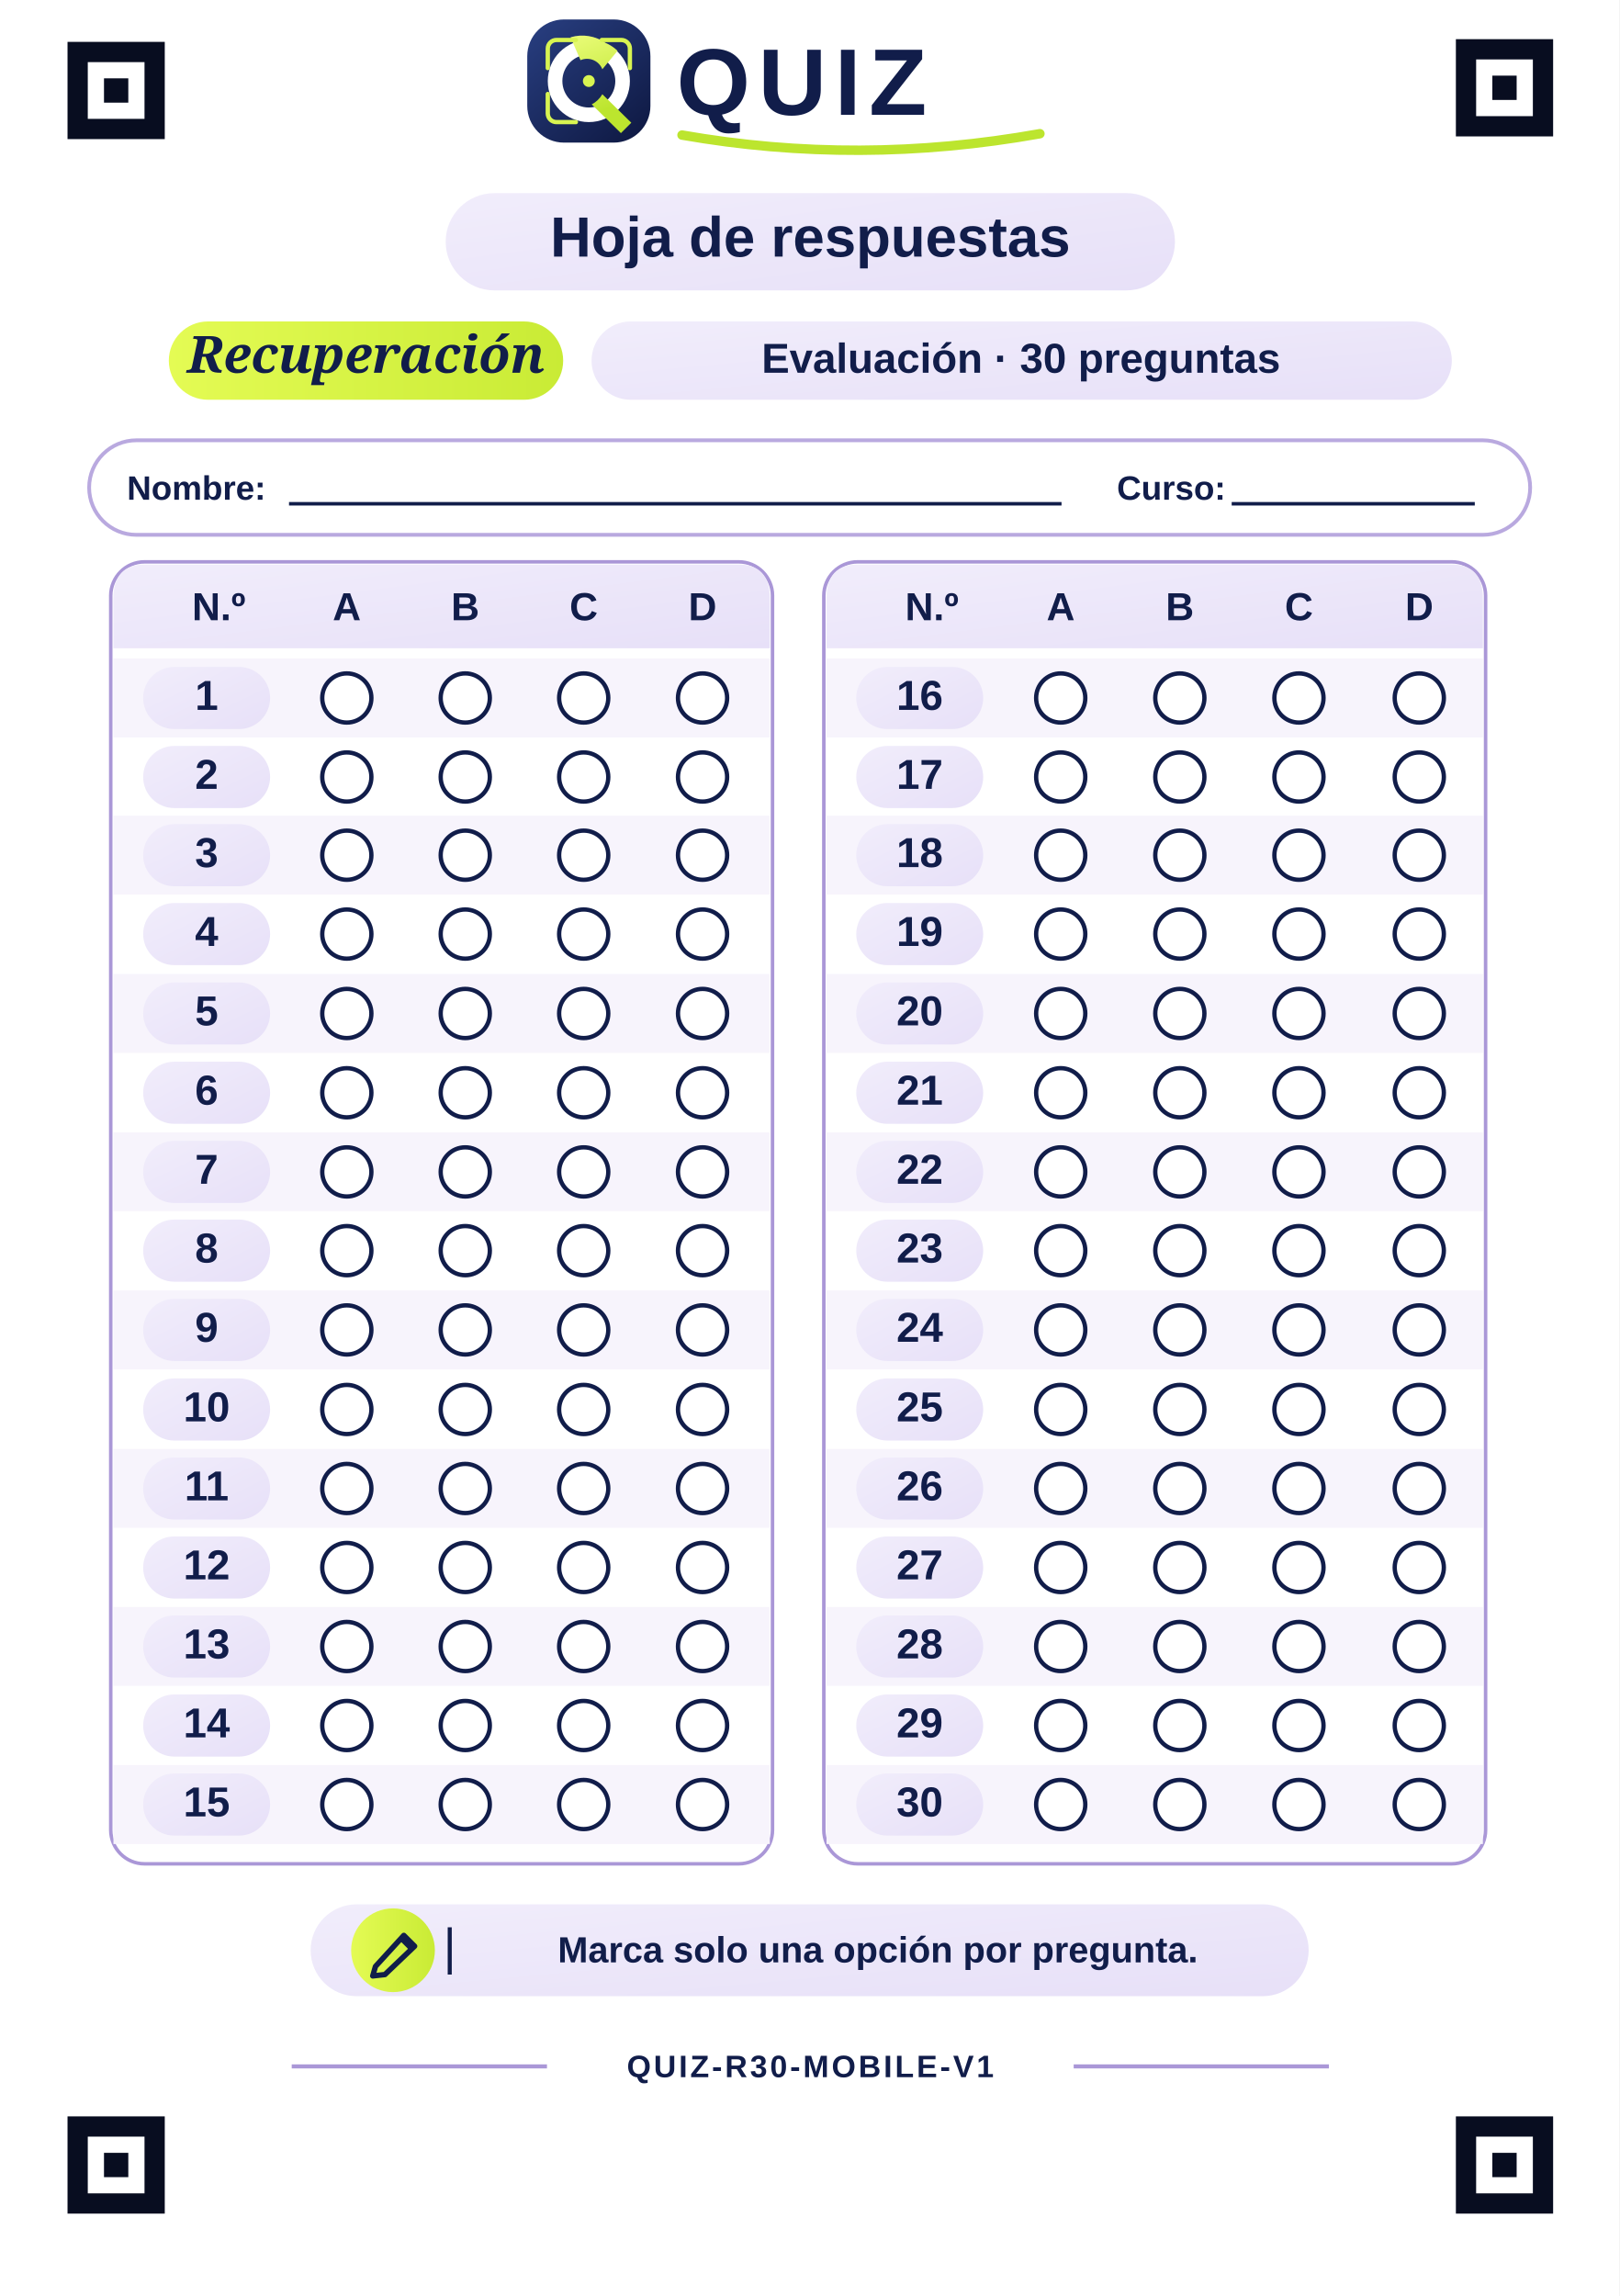
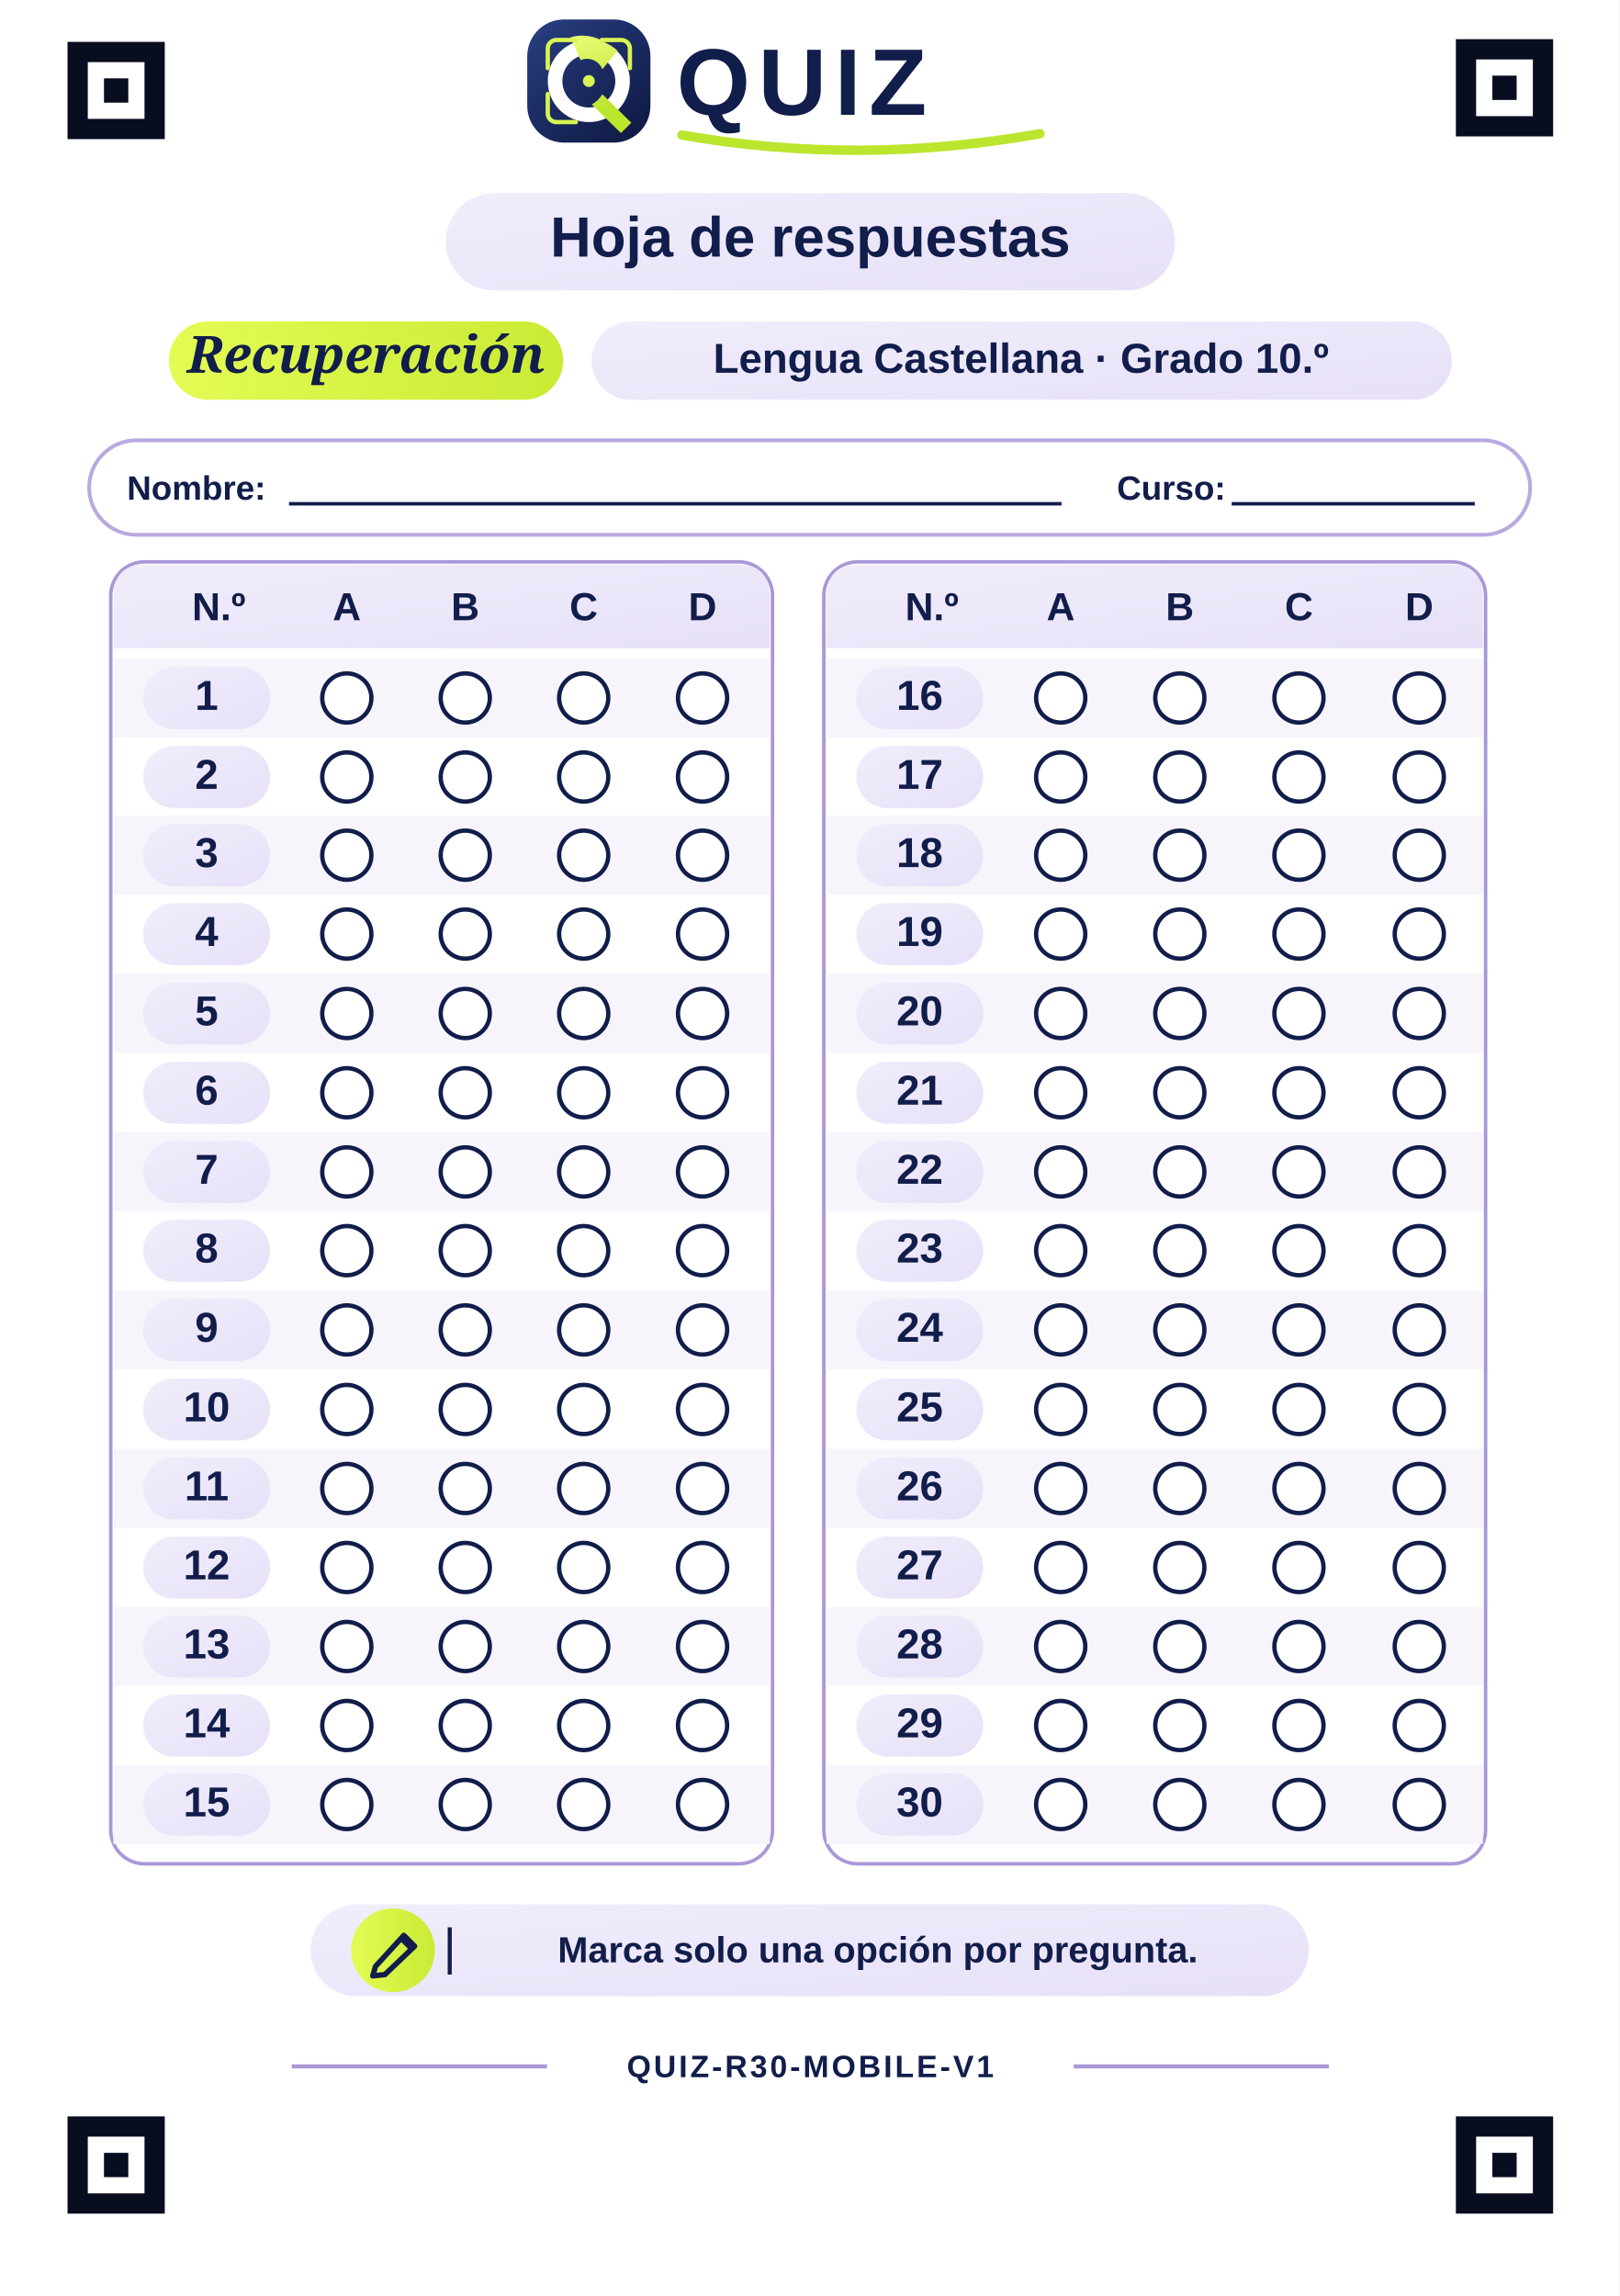
<svg xmlns="http://www.w3.org/2000/svg" width="1199" height="1700" viewBox="0 0 1199 1700" role="img" aria-labelledby="title desc">
  <rect width="1199" height="1700" fill="#ffffff" />
  <defs>
    <linearGradient id="lav" x1="0" y1="0" x2="1" y2="1">
      <stop stop-color="#f1edfb" />
      <stop offset="1" stop-color="#e7e0f8" />
    </linearGradient>
    <linearGradient id="lime" x1="0" y1="0" x2="1" y2="0">
      <stop stop-color="#e4fb54" />
      <stop offset="1" stop-color="#c9eb35" />
    </linearGradient>
    <style>
    .navy{fill:#111d4a} .muted{fill:#5d6578} .title{font-family:Arial,Helvetica,sans-serif;font-weight:800;fill:#111d4a}
    .small{font-family:Arial,Helvetica,sans-serif;font-weight:600;fill:#111d4a}
    .qnum{font-family:Arial,Helvetica,sans-serif;font-size:31px;font-weight:800;fill:#111d4a;text-anchor:middle;dominant-baseline:middle}
    .colhead{font-family:Arial,Helvetica,sans-serif;font-size:29px;font-weight:800;fill:#111d4a;text-anchor:middle;dominant-baseline:middle}
    .bubble{fill:#fff;stroke:#111d4a;stroke-width:3.2}
  </style>
  </defs>
  <g>
    <rect x="50" y="31" width="72" height="72" fill="#080d20" />
    <rect x="65" y="46" width="42" height="42" fill="#fff" />
    <rect x="77" y="58" width="18" height="18" fill="#080d20" />
  </g>
  <g>
    <rect x="1078" y="29" width="72" height="72" fill="#080d20" />
    <rect x="1093" y="44" width="42" height="42" fill="#fff" />
    <rect x="1105" y="56" width="18" height="18" fill="#080d20" />
  </g>
  <g>
    <rect x="50" y="1567" width="72" height="72" fill="#080d20" />
    <rect x="65" y="1582" width="42" height="42" fill="#fff" />
    <rect x="77" y="1594" width="18" height="18" fill="#080d20" />
  </g>
  <g>
    <rect x="1078" y="1567" width="72" height="72" fill="#080d20" />
    <rect x="1093" y="1582" width="42" height="42" fill="#fff" />
    <rect x="1105" y="1594" width="18" height="18" fill="#080d20" />
  </g>
  <g transform="translate(388 12)">
    <svg x="0" y="0" width="96" height="96" viewBox="0 0 120 120" aria-label="Logotipo QUIZ">
      <defs>
        <linearGradient id="quizMarkNavy" x1="18" y1="12" x2="103" y2="110" gradientUnits="userSpaceOnUse">
          <stop stop-color="#263B7B" />
          <stop offset="1" stop-color="#101B46" />
        </linearGradient>
        <linearGradient id="quizMarkLime" x1="72" y1="10" x2="98" y2="78" gradientUnits="userSpaceOnUse">
          <stop stop-color="#E8FB76" />
          <stop offset="1" stop-color="#BCE52E" />
        </linearGradient>
      </defs>
      <rect x="3" y="3" width="114" height="114" rx="34" fill="url(#quizMarkNavy)" />
      <path d="M60 22c-20.99 0-38 17.01-38 38s17.01 38 38 38 38-17.01 38-38S80.99 22 60 22Zm0 13.5c13.53 0 24.5 10.97 24.5 24.5S73.53 84.5 60 84.5 35.5 73.53 35.5 60 46.47 35.5 60 35.5Z" fill="#fff" />
      <path d="M75.7 24.8a38 38 0 0 1 10.9 7.2L72.5 49.1a15.2 15.2 0 0 0-20.2-8.4l-9.2-21.2a38 38 0 0 1 32.6 5.3Z" fill="url(#quizMarkLime)" />
      <path d="m72.5 72.2 26.8 26.4-9.6 9.6-27-26.6a24.4 24.4 0 0 0 9.8-9.4Z" fill="url(#quizMarkLime)" />
      <path d="M22 48V30a8 8 0 0 1 8-8h18M98 48V30a8 8 0 0 0-8-8H72M22 72v18a8 8 0 0 0 8 8h18" fill="none" stroke="#D8F451" stroke-width="4" stroke-linecap="round" />
      <circle cx="60" cy="60" r="5.5" fill="#D8F451" />
    </svg>
    <text x="113" y="73" font-family="Arial Black,Arial,Helvetica,sans-serif" font-size="70" font-weight="900" letter-spacing="6" fill="#111d4a">QUIZ</text>
    <path d="M117 88 Q248 111 382 87" fill="none" stroke="#BCE52E" stroke-width="7" stroke-linecap="round" />
  </g>
  <rect x="330" y="143" width="540" height="72" rx="36" fill="url(#lav)" />
  <text x="600" y="190" class="title" font-size="42" text-anchor="middle">Hoja de respuestas</text>
-   <rect x="125" y="238" width="292" height="58" rx="29" fill="url(#lime)" />
-   <text x="271" y="276" font-family="Georgia,serif" font-size="38" font-style="italic" font-weight="700" fill="#111d4a" text-anchor="middle">Recuperación</text>
+   <rect id="sheetTypePill" x="125" y="238" width="292" height="58" rx="29" fill="url(#lime)" />
+   <text id="sheetTypeLabel" x="271" y="276" font-family="Georgia,serif" font-size="38" font-style="italic" font-weight="700" fill="#111d4a" text-anchor="middle">Recuperación</text>
  <rect x="438" y="238" width="637" height="58" rx="29" fill="url(#lav)" />
-   <text x="756" y="276" class="small" font-size="31" text-anchor="middle">Evaluación · 30 preguntas</text>
+   <text id="sheetSubjectLine" x="756" y="276" class="small" font-size="31" text-anchor="middle">Lengua Castellana · Grado 10.º</text>
  <rect x="66" y="326" width="1067" height="70" rx="35" fill="#fff" stroke="#b9a9df" stroke-width="2.8" />
  <text x="94" y="370" class="title" font-size="25">Nombre:</text>
  <line x1="214" y1="373" x2="786" y2="373" stroke="#111d4a" stroke-width="2.6" />
  <text x="827" y="370" class="title" font-size="25">Curso:</text>
  <line x1="912" y1="373" x2="1092" y2="373" stroke="#111d4a" stroke-width="2.6" />
  <rect x="82" y="416" width="490" height="964" rx="25" fill="#fff" stroke="#aa97d7" stroke-width="2.6" />
  <path d="M107 418 H547 Q570 418 570 443 V480 H84 V443 Q84 418 107 418Z" fill="url(#lav)" />
  <rect x="610" y="416" width="490" height="964" rx="25" fill="#fff" stroke="#aa97d7" stroke-width="2.6" />
  <path d="M635 418 H1075 Q1098 418 1098 443 V480 H612 V443 Q612 418 635 418Z" fill="url(#lav)" />
  <text x="162" y="451" class="colhead">N.º</text>
  <text x="256.8" y="451" class="colhead">A</text>
  <text x="344.5" y="451" class="colhead">B</text>
  <text x="432.2" y="451" class="colhead">C</text>
  <text x="520.2" y="451" class="colhead">D</text>
  <text x="690" y="451" class="colhead">N.º</text>
  <text x="785.4" y="451" class="colhead">A</text>
  <text x="873.6" y="451" class="colhead">B</text>
  <text x="961.8" y="451" class="colhead">C</text>
  <text x="1050.9" y="451" class="colhead">D</text>
  <rect x="84" y="487.55" width="486" height="58.5" fill="#f7f4fc" />
  <rect x="106" y="493.8" width="94" height="46" rx="23" fill="url(#lav)" />
  <text x="153" y="516.8" class="qnum">1</text>
  <circle cx="256.8" cy="516.8" r="18.2" class="bubble" />
  <circle cx="344.5" cy="516.8" r="18.2" class="bubble" />
  <circle cx="432.2" cy="516.8" r="18.2" class="bubble" />
  <circle cx="520.2" cy="516.8" r="18.2" class="bubble" />
  <rect x="84" y="546.05" width="486" height="58.5" fill="#ffffff" />
  <rect x="106" y="552.3" width="94" height="46" rx="23" fill="url(#lav)" />
  <text x="153" y="575.3" class="qnum">2</text>
  <circle cx="256.8" cy="575.3" r="18.2" class="bubble" />
  <circle cx="344.5" cy="575.3" r="18.2" class="bubble" />
  <circle cx="432.2" cy="575.3" r="18.2" class="bubble" />
  <circle cx="520.2" cy="575.3" r="18.2" class="bubble" />
  <rect x="84" y="603.95" width="486" height="58.5" fill="#f7f4fc" />
  <rect x="106" y="610.2" width="94" height="46" rx="23" fill="url(#lav)" />
  <text x="153" y="633.2" class="qnum">3</text>
  <circle cx="256.8" cy="633.2" r="18.2" class="bubble" />
  <circle cx="344.5" cy="633.2" r="18.2" class="bubble" />
  <circle cx="432.2" cy="633.2" r="18.2" class="bubble" />
  <circle cx="520.2" cy="633.2" r="18.2" class="bubble" />
  <rect x="84" y="662.35" width="486" height="58.5" fill="#ffffff" />
  <rect x="106" y="668.6" width="94" height="46" rx="23" fill="url(#lav)" />
  <text x="153" y="691.6" class="qnum">4</text>
  <circle cx="256.8" cy="691.6" r="18.2" class="bubble" />
  <circle cx="344.5" cy="691.6" r="18.2" class="bubble" />
  <circle cx="432.2" cy="691.6" r="18.2" class="bubble" />
  <circle cx="520.2" cy="691.6" r="18.2" class="bubble" />
  <rect x="84" y="721.15" width="486" height="58.5" fill="#f7f4fc" />
  <rect x="106" y="727.4" width="94" height="46" rx="23" fill="url(#lav)" />
  <text x="153" y="750.4" class="qnum">5</text>
  <circle cx="256.8" cy="750.4" r="18.2" class="bubble" />
  <circle cx="344.5" cy="750.4" r="18.2" class="bubble" />
  <circle cx="432.2" cy="750.4" r="18.2" class="bubble" />
  <circle cx="520.2" cy="750.4" r="18.2" class="bubble" />
  <rect x="84" y="779.85" width="486" height="58.5" fill="#ffffff" />
  <rect x="106" y="786.1" width="94" height="46" rx="23" fill="url(#lav)" />
  <text x="153" y="809.1" class="qnum">6</text>
  <circle cx="256.8" cy="809.1" r="18.2" class="bubble" />
  <circle cx="344.5" cy="809.1" r="18.2" class="bubble" />
  <circle cx="432.2" cy="809.1" r="18.2" class="bubble" />
  <circle cx="520.2" cy="809.1" r="18.2" class="bubble" />
  <rect x="84" y="838.45" width="486" height="58.5" fill="#f7f4fc" />
  <rect x="106" y="844.7" width="94" height="46" rx="23" fill="url(#lav)" />
  <text x="153" y="867.7" class="qnum">7</text>
  <circle cx="256.8" cy="867.7" r="18.2" class="bubble" />
  <circle cx="344.5" cy="867.7" r="18.2" class="bubble" />
  <circle cx="432.2" cy="867.7" r="18.2" class="bubble" />
  <circle cx="520.2" cy="867.7" r="18.2" class="bubble" />
  <rect x="84" y="896.75" width="486" height="58.5" fill="#ffffff" />
  <rect x="106" y="903" width="94" height="46" rx="23" fill="url(#lav)" />
  <text x="153" y="926" class="qnum">8</text>
  <circle cx="256.8" cy="926" r="18.2" class="bubble" />
  <circle cx="344.5" cy="926" r="18.2" class="bubble" />
  <circle cx="432.2" cy="926" r="18.2" class="bubble" />
  <circle cx="520.2" cy="926" r="18.2" class="bubble" />
  <rect x="84" y="955.45" width="486" height="58.5" fill="#f7f4fc" />
  <rect x="106" y="961.7" width="94" height="46" rx="23" fill="url(#lav)" />
  <text x="153" y="984.7" class="qnum">9</text>
  <circle cx="256.8" cy="984.7" r="18.2" class="bubble" />
  <circle cx="344.5" cy="984.7" r="18.2" class="bubble" />
  <circle cx="432.2" cy="984.7" r="18.2" class="bubble" />
  <circle cx="520.2" cy="984.7" r="18.2" class="bubble" />
  <rect x="84" y="1014.35" width="486" height="58.5" fill="#ffffff" />
  <rect x="106" y="1020.6" width="94" height="46" rx="23" fill="url(#lav)" />
  <text x="153" y="1043.6" class="qnum">10</text>
  <circle cx="256.8" cy="1043.6" r="18.2" class="bubble" />
  <circle cx="344.5" cy="1043.6" r="18.2" class="bubble" />
  <circle cx="432.2" cy="1043.6" r="18.2" class="bubble" />
  <circle cx="520.2" cy="1043.6" r="18.2" class="bubble" />
  <rect x="84" y="1072.85" width="486" height="58.5" fill="#f7f4fc" />
  <rect x="106" y="1079.1" width="94" height="46" rx="23" fill="url(#lav)" />
  <text x="153" y="1102.1" class="qnum">11</text>
  <circle cx="256.8" cy="1102.1" r="18.2" class="bubble" />
  <circle cx="344.5" cy="1102.1" r="18.2" class="bubble" />
  <circle cx="432.2" cy="1102.1" r="18.2" class="bubble" />
  <circle cx="520.2" cy="1102.1" r="18.2" class="bubble" />
  <rect x="84" y="1131.35" width="486" height="58.5" fill="#ffffff" />
  <rect x="106" y="1137.6" width="94" height="46" rx="23" fill="url(#lav)" />
  <text x="153" y="1160.6" class="qnum">12</text>
  <circle cx="256.8" cy="1160.6" r="18.2" class="bubble" />
  <circle cx="344.5" cy="1160.6" r="18.2" class="bubble" />
  <circle cx="432.2" cy="1160.6" r="18.2" class="bubble" />
  <circle cx="520.2" cy="1160.6" r="18.2" class="bubble" />
  <rect x="84" y="1189.85" width="486" height="58.5" fill="#f7f4fc" />
  <rect x="106" y="1196.1" width="94" height="46" rx="23" fill="url(#lav)" />
  <text x="153" y="1219.1" class="qnum">13</text>
  <circle cx="256.8" cy="1219.1" r="18.2" class="bubble" />
  <circle cx="344.5" cy="1219.1" r="18.2" class="bubble" />
  <circle cx="432.2" cy="1219.1" r="18.2" class="bubble" />
  <circle cx="520.2" cy="1219.1" r="18.2" class="bubble" />
  <rect x="84" y="1248.35" width="486" height="58.5" fill="#ffffff" />
  <rect x="106" y="1254.6" width="94" height="46" rx="23" fill="url(#lav)" />
  <text x="153" y="1277.6" class="qnum">14</text>
  <circle cx="256.8" cy="1277.6" r="18.2" class="bubble" />
  <circle cx="344.5" cy="1277.6" r="18.2" class="bubble" />
  <circle cx="432.2" cy="1277.6" r="18.2" class="bubble" />
  <circle cx="520.2" cy="1277.6" r="18.2" class="bubble" />
  <rect x="84" y="1306.85" width="486" height="58.5" fill="#f7f4fc" />
  <rect x="106" y="1313.1" width="94" height="46" rx="23" fill="url(#lav)" />
  <text x="153" y="1336.1" class="qnum">15</text>
  <circle cx="256.8" cy="1336.1" r="18.2" class="bubble" />
  <circle cx="344.5" cy="1336.1" r="18.2" class="bubble" />
  <circle cx="432.2" cy="1336.1" r="18.2" class="bubble" />
  <circle cx="520.2" cy="1336.1" r="18.2" class="bubble" />
  <rect x="612" y="487.55" width="486" height="58.5" fill="#f7f4fc" />
  <rect x="634" y="493.8" width="94" height="46" rx="23" fill="url(#lav)" />
  <text x="681" y="516.8" class="qnum">16</text>
  <circle cx="785.4" cy="516.8" r="18.2" class="bubble" />
  <circle cx="873.6" cy="516.8" r="18.2" class="bubble" />
  <circle cx="961.8" cy="516.8" r="18.2" class="bubble" />
  <circle cx="1050.9" cy="516.8" r="18.2" class="bubble" />
  <rect x="612" y="546.05" width="486" height="58.5" fill="#ffffff" />
  <rect x="634" y="552.3" width="94" height="46" rx="23" fill="url(#lav)" />
  <text x="681" y="575.3" class="qnum">17</text>
  <circle cx="785.4" cy="575.3" r="18.2" class="bubble" />
  <circle cx="873.6" cy="575.3" r="18.2" class="bubble" />
  <circle cx="961.8" cy="575.3" r="18.2" class="bubble" />
  <circle cx="1050.9" cy="575.3" r="18.2" class="bubble" />
  <rect x="612" y="603.95" width="486" height="58.5" fill="#f7f4fc" />
  <rect x="634" y="610.2" width="94" height="46" rx="23" fill="url(#lav)" />
  <text x="681" y="633.2" class="qnum">18</text>
  <circle cx="785.4" cy="633.2" r="18.2" class="bubble" />
  <circle cx="873.6" cy="633.2" r="18.2" class="bubble" />
  <circle cx="961.8" cy="633.2" r="18.2" class="bubble" />
  <circle cx="1050.9" cy="633.2" r="18.2" class="bubble" />
  <rect x="612" y="662.35" width="486" height="58.5" fill="#ffffff" />
  <rect x="634" y="668.6" width="94" height="46" rx="23" fill="url(#lav)" />
  <text x="681" y="691.6" class="qnum">19</text>
  <circle cx="785.4" cy="691.6" r="18.2" class="bubble" />
  <circle cx="873.6" cy="691.6" r="18.2" class="bubble" />
  <circle cx="961.8" cy="691.6" r="18.2" class="bubble" />
  <circle cx="1050.9" cy="691.6" r="18.2" class="bubble" />
  <rect x="612" y="721.15" width="486" height="58.5" fill="#f7f4fc" />
  <rect x="634" y="727.4" width="94" height="46" rx="23" fill="url(#lav)" />
  <text x="681" y="750.4" class="qnum">20</text>
  <circle cx="785.4" cy="750.4" r="18.2" class="bubble" />
  <circle cx="873.6" cy="750.4" r="18.2" class="bubble" />
  <circle cx="961.8" cy="750.4" r="18.2" class="bubble" />
  <circle cx="1050.9" cy="750.4" r="18.2" class="bubble" />
  <rect x="612" y="779.85" width="486" height="58.5" fill="#ffffff" />
  <rect x="634" y="786.1" width="94" height="46" rx="23" fill="url(#lav)" />
  <text x="681" y="809.1" class="qnum">21</text>
  <circle cx="785.4" cy="809.1" r="18.2" class="bubble" />
  <circle cx="873.6" cy="809.1" r="18.2" class="bubble" />
  <circle cx="961.8" cy="809.1" r="18.2" class="bubble" />
  <circle cx="1050.9" cy="809.1" r="18.2" class="bubble" />
  <rect x="612" y="838.45" width="486" height="58.5" fill="#f7f4fc" />
  <rect x="634" y="844.7" width="94" height="46" rx="23" fill="url(#lav)" />
  <text x="681" y="867.7" class="qnum">22</text>
  <circle cx="785.4" cy="867.7" r="18.2" class="bubble" />
  <circle cx="873.6" cy="867.7" r="18.2" class="bubble" />
  <circle cx="961.8" cy="867.7" r="18.2" class="bubble" />
  <circle cx="1050.9" cy="867.7" r="18.2" class="bubble" />
  <rect x="612" y="896.75" width="486" height="58.5" fill="#ffffff" />
  <rect x="634" y="903" width="94" height="46" rx="23" fill="url(#lav)" />
  <text x="681" y="926" class="qnum">23</text>
  <circle cx="785.4" cy="926" r="18.2" class="bubble" />
  <circle cx="873.6" cy="926" r="18.2" class="bubble" />
  <circle cx="961.8" cy="926" r="18.2" class="bubble" />
  <circle cx="1050.9" cy="926" r="18.2" class="bubble" />
  <rect x="612" y="955.45" width="486" height="58.5" fill="#f7f4fc" />
  <rect x="634" y="961.7" width="94" height="46" rx="23" fill="url(#lav)" />
  <text x="681" y="984.7" class="qnum">24</text>
  <circle cx="785.4" cy="984.7" r="18.2" class="bubble" />
  <circle cx="873.6" cy="984.7" r="18.2" class="bubble" />
  <circle cx="961.8" cy="984.7" r="18.2" class="bubble" />
  <circle cx="1050.9" cy="984.7" r="18.2" class="bubble" />
  <rect x="612" y="1014.35" width="486" height="58.5" fill="#ffffff" />
  <rect x="634" y="1020.6" width="94" height="46" rx="23" fill="url(#lav)" />
  <text x="681" y="1043.6" class="qnum">25</text>
  <circle cx="785.4" cy="1043.6" r="18.2" class="bubble" />
  <circle cx="873.6" cy="1043.6" r="18.2" class="bubble" />
  <circle cx="961.8" cy="1043.6" r="18.2" class="bubble" />
  <circle cx="1050.9" cy="1043.6" r="18.2" class="bubble" />
  <rect x="612" y="1072.85" width="486" height="58.5" fill="#f7f4fc" />
  <rect x="634" y="1079.1" width="94" height="46" rx="23" fill="url(#lav)" />
  <text x="681" y="1102.1" class="qnum">26</text>
  <circle cx="785.4" cy="1102.1" r="18.2" class="bubble" />
  <circle cx="873.6" cy="1102.1" r="18.2" class="bubble" />
  <circle cx="961.8" cy="1102.1" r="18.2" class="bubble" />
  <circle cx="1050.9" cy="1102.1" r="18.2" class="bubble" />
  <rect x="612" y="1131.35" width="486" height="58.5" fill="#ffffff" />
  <rect x="634" y="1137.6" width="94" height="46" rx="23" fill="url(#lav)" />
  <text x="681" y="1160.6" class="qnum">27</text>
  <circle cx="785.4" cy="1160.6" r="18.2" class="bubble" />
  <circle cx="873.6" cy="1160.6" r="18.2" class="bubble" />
  <circle cx="961.8" cy="1160.6" r="18.2" class="bubble" />
  <circle cx="1050.9" cy="1160.6" r="18.2" class="bubble" />
  <rect x="612" y="1189.85" width="486" height="58.5" fill="#f7f4fc" />
  <rect x="634" y="1196.1" width="94" height="46" rx="23" fill="url(#lav)" />
  <text x="681" y="1219.1" class="qnum">28</text>
  <circle cx="785.4" cy="1219.1" r="18.2" class="bubble" />
  <circle cx="873.6" cy="1219.1" r="18.2" class="bubble" />
  <circle cx="961.8" cy="1219.1" r="18.2" class="bubble" />
  <circle cx="1050.9" cy="1219.1" r="18.2" class="bubble" />
  <rect x="612" y="1248.35" width="486" height="58.5" fill="#ffffff" />
  <rect x="634" y="1254.6" width="94" height="46" rx="23" fill="url(#lav)" />
  <text x="681" y="1277.6" class="qnum">29</text>
  <circle cx="785.4" cy="1277.6" r="18.2" class="bubble" />
  <circle cx="873.6" cy="1277.6" r="18.2" class="bubble" />
  <circle cx="961.8" cy="1277.6" r="18.2" class="bubble" />
  <circle cx="1050.9" cy="1277.6" r="18.2" class="bubble" />
  <rect x="612" y="1306.85" width="486" height="58.5" fill="#f7f4fc" />
  <rect x="634" y="1313.1" width="94" height="46" rx="23" fill="url(#lav)" />
  <text x="681" y="1336.1" class="qnum">30</text>
  <circle cx="785.4" cy="1336.1" r="18.2" class="bubble" />
  <circle cx="873.6" cy="1336.1" r="18.2" class="bubble" />
  <circle cx="961.8" cy="1336.1" r="18.2" class="bubble" />
  <circle cx="1050.9" cy="1336.1" r="18.2" class="bubble" />
  <rect x="230" y="1410" width="739" height="68" rx="34" fill="url(#lav)" />
  <circle cx="291" cy="1444" r="31" fill="url(#lime)" />
  <path d="M278 1456 L299 1433 L307 1441 L285 1462 L276 1463Z" fill="none" stroke="#111d4a" stroke-width="4" stroke-linejoin="round" />
  <path d="M297 1435 L304 1442" stroke="#111d4a" stroke-width="4" />
  <line x1="333" y1="1427" x2="333" y2="1462" stroke="#111d4a" stroke-width="3" />
  <text x="650" y="1453" class="title" font-size="27" text-anchor="middle">Marca solo una opción por pregunta.</text>
  <line x1="216" y1="1530" x2="405" y2="1530" stroke="#aa97d7" stroke-width="3" />
  <text x="600" y="1538" class="title" font-size="23" text-anchor="middle" letter-spacing="2">QUIZ-R30-MOBILE-V1</text>
  <line x1="795" y1="1530" x2="984" y2="1530" stroke="#aa97d7" stroke-width="3" />
</svg>
